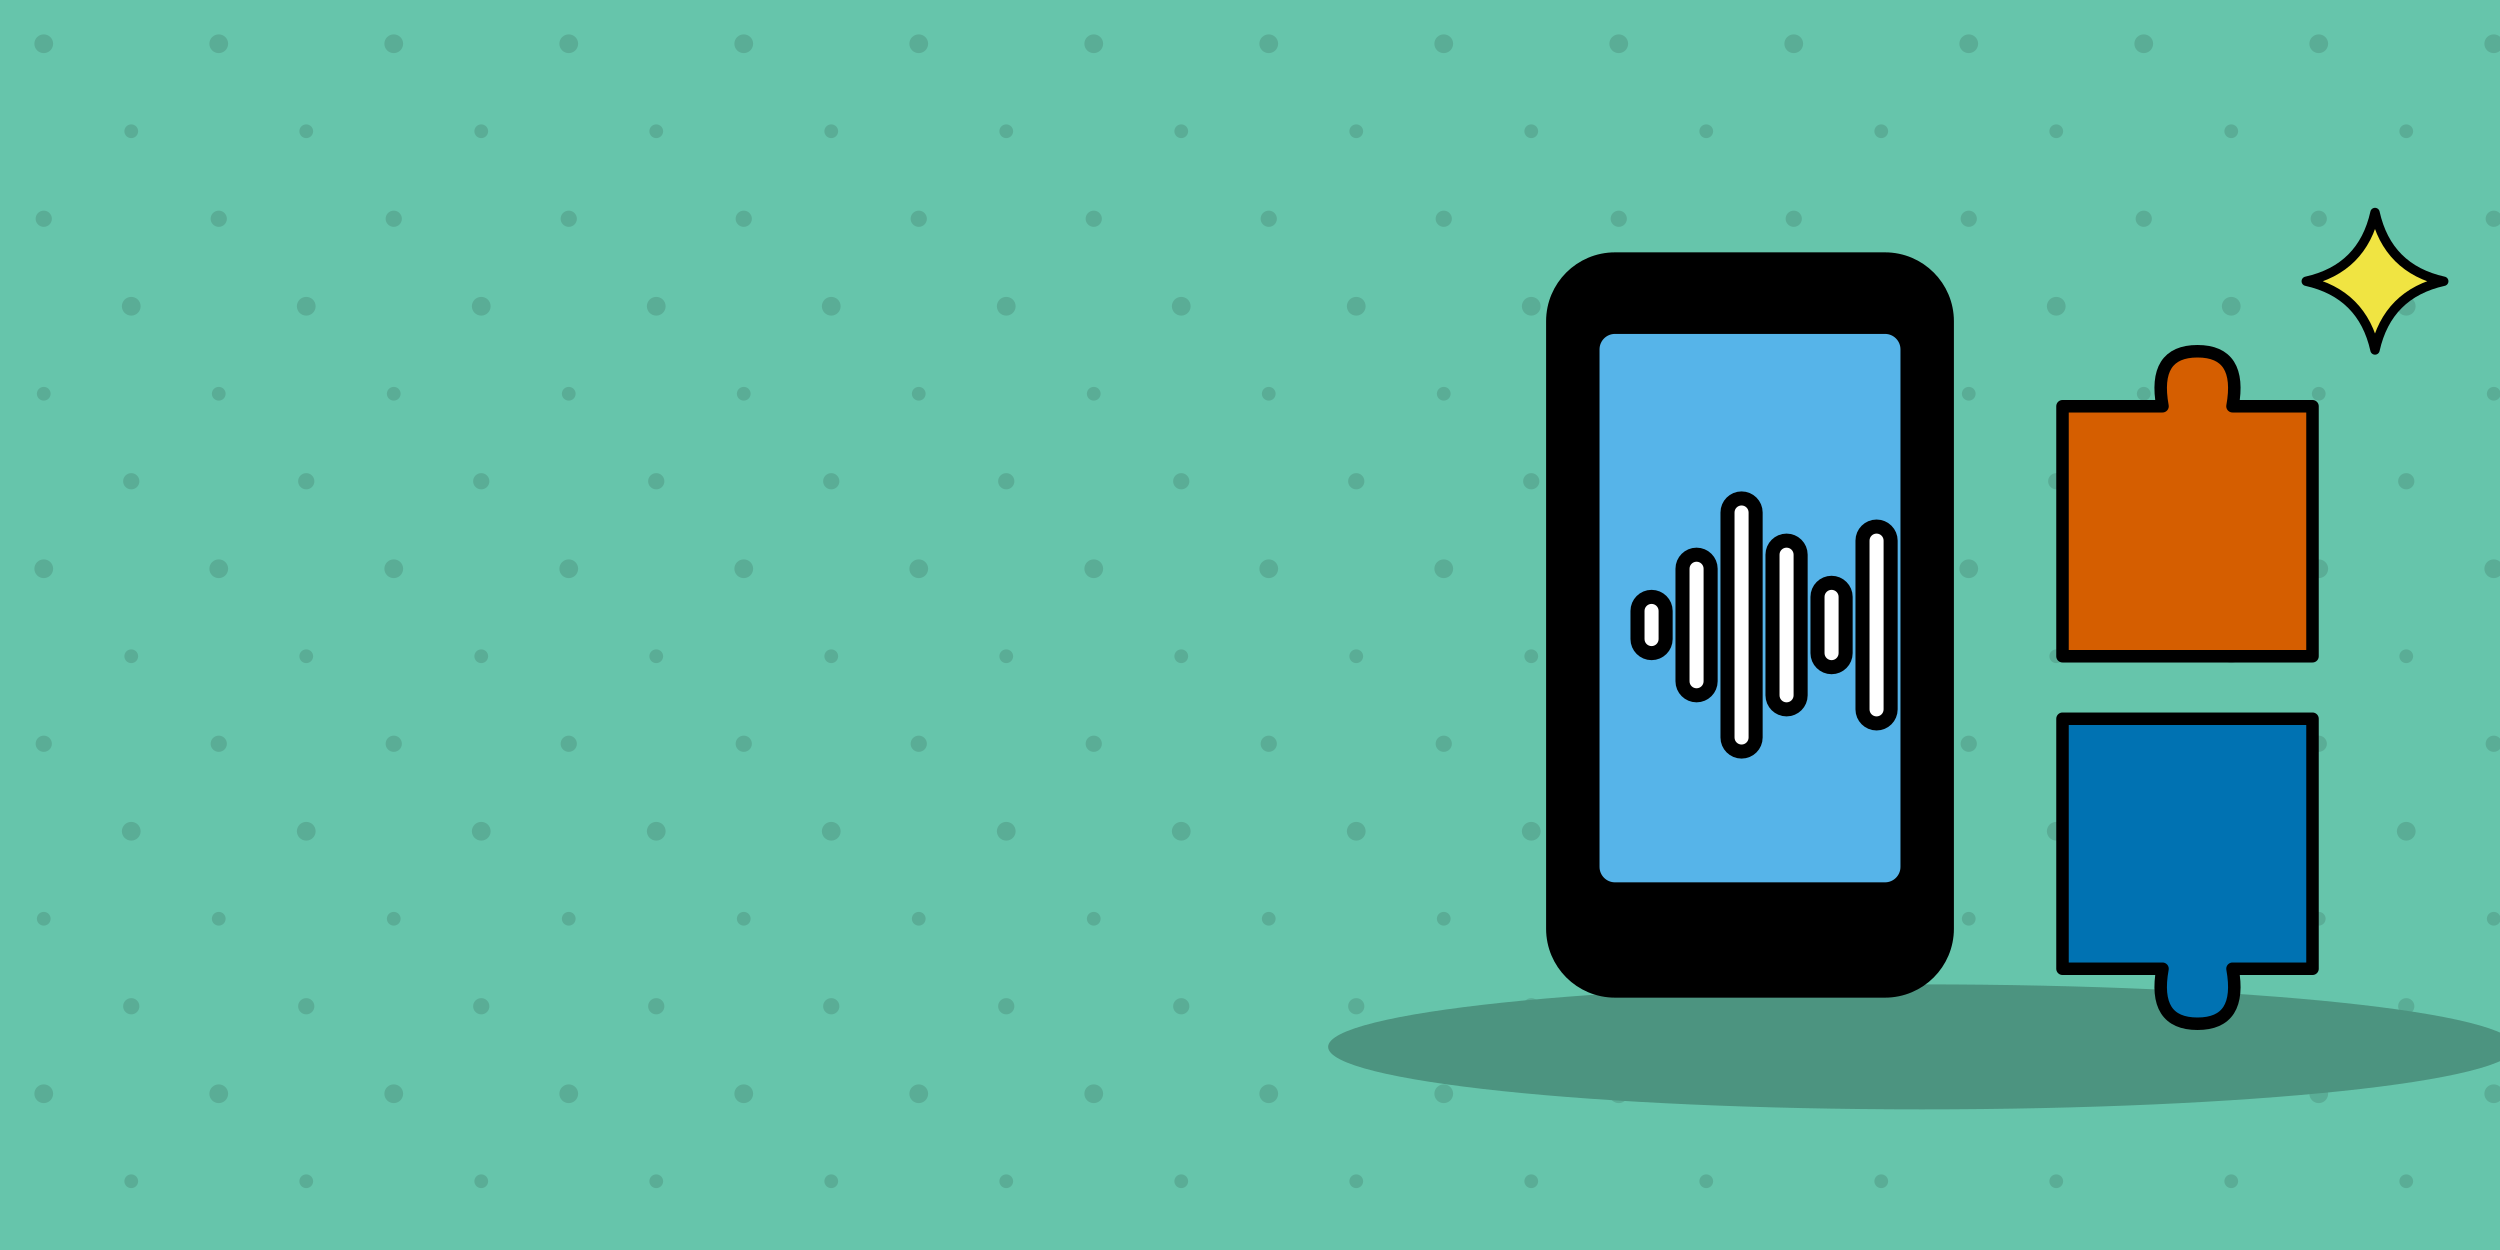
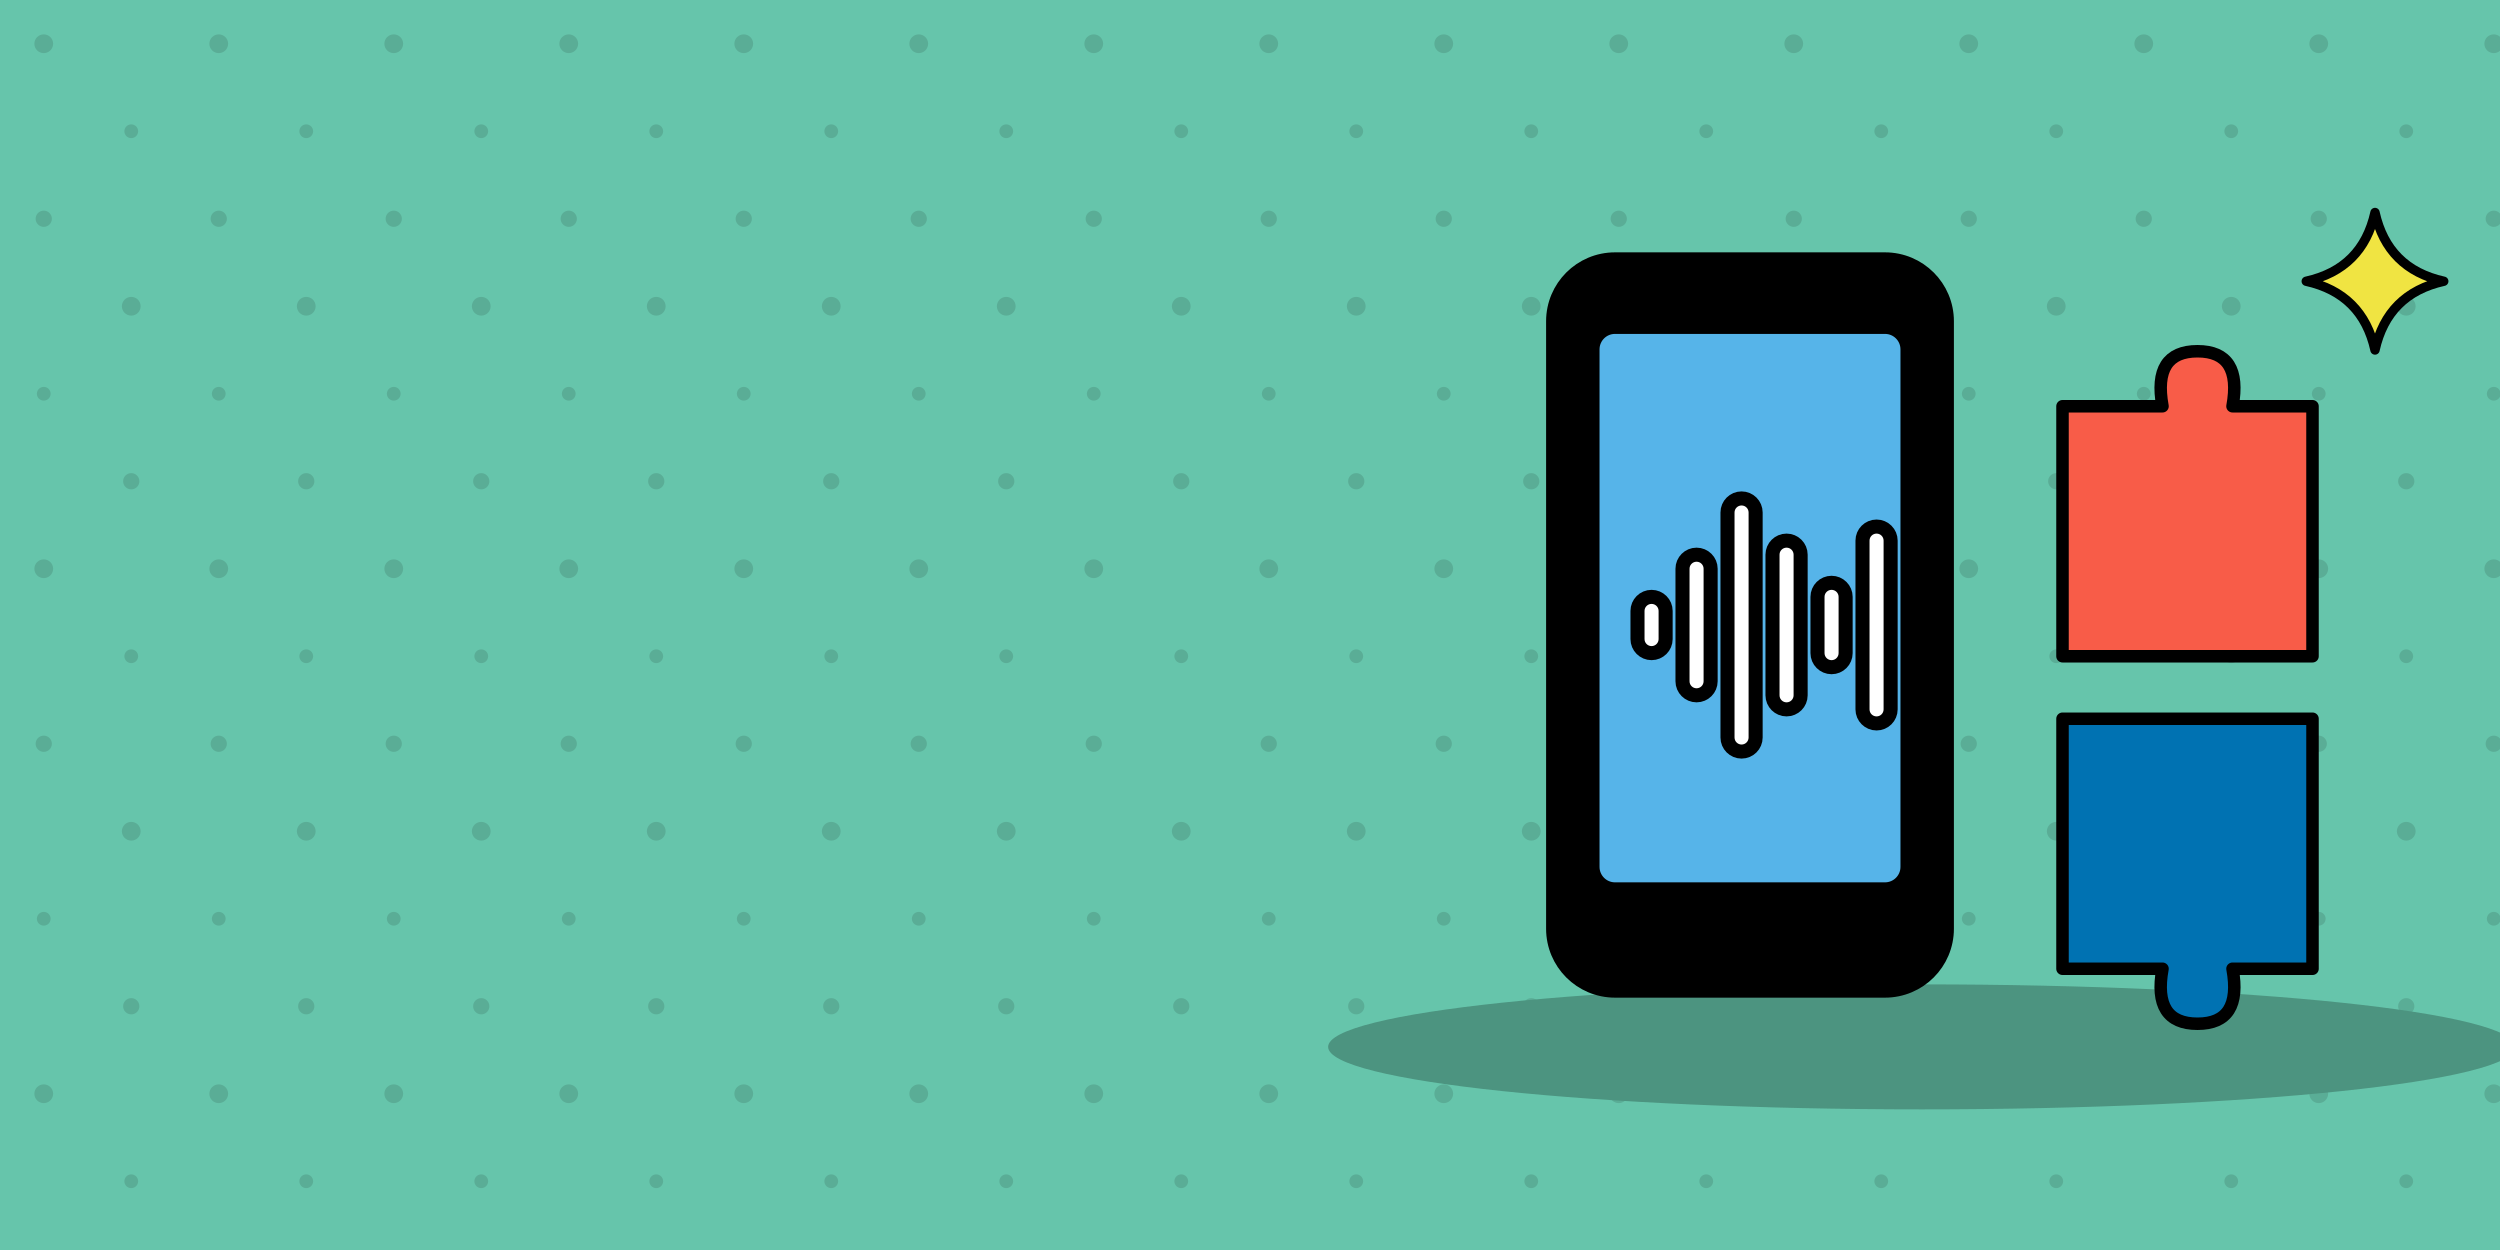
<svg xmlns="http://www.w3.org/2000/svg" viewBox="0 0 800 400" width="800" height="400">
  <rect width="800" height="400" fill="#66C5AB" />
  <g fill="#5AAD96">
    <circle cx="14" cy="14" r="3.0" />
    <circle cx="14" cy="70" r="2.6" />
    <circle cx="14" cy="126" r="2.2" />
    <circle cx="14" cy="182" r="3.0" />
    <circle cx="14" cy="238" r="2.6" />
    <circle cx="14" cy="294" r="2.2" />
    <circle cx="14" cy="350" r="3.0" />
    <circle cx="42" cy="42" r="2.2" />
    <circle cx="42" cy="98" r="3.0" />
    <circle cx="42" cy="154" r="2.6" />
    <circle cx="42" cy="210" r="2.2" />
    <circle cx="42" cy="266" r="3.0" />
    <circle cx="42" cy="322" r="2.6" />
    <circle cx="42" cy="378" r="2.2" />
    <circle cx="70" cy="14" r="3.0" />
    <circle cx="70" cy="70" r="2.6" />
    <circle cx="70" cy="126" r="2.2" />
    <circle cx="70" cy="182" r="3.0" />
    <circle cx="70" cy="238" r="2.6" />
    <circle cx="70" cy="294" r="2.2" />
    <circle cx="70" cy="350" r="3.0" />
    <circle cx="98" cy="42" r="2.2" />
    <circle cx="98" cy="98" r="3.0" />
    <circle cx="98" cy="154" r="2.6" />
    <circle cx="98" cy="210" r="2.2" />
    <circle cx="98" cy="266" r="3.0" />
    <circle cx="98" cy="322" r="2.6" />
    <circle cx="98" cy="378" r="2.2" />
    <circle cx="126" cy="14" r="3.0" />
    <circle cx="126" cy="70" r="2.6" />
    <circle cx="126" cy="126" r="2.2" />
    <circle cx="126" cy="182" r="3.0" />
    <circle cx="126" cy="238" r="2.6" />
    <circle cx="126" cy="294" r="2.2" />
    <circle cx="126" cy="350" r="3.0" />
    <circle cx="154" cy="42" r="2.2" />
    <circle cx="154" cy="98" r="3.0" />
    <circle cx="154" cy="154" r="2.6" />
    <circle cx="154" cy="210" r="2.2" />
    <circle cx="154" cy="266" r="3.0" />
    <circle cx="154" cy="322" r="2.6" />
    <circle cx="154" cy="378" r="2.2" />
    <circle cx="182" cy="14" r="3.0" />
    <circle cx="182" cy="70" r="2.6" />
    <circle cx="182" cy="126" r="2.2" />
    <circle cx="182" cy="182" r="3.0" />
    <circle cx="182" cy="238" r="2.6" />
    <circle cx="182" cy="294" r="2.2" />
    <circle cx="182" cy="350" r="3.0" />
    <circle cx="210" cy="42" r="2.2" />
    <circle cx="210" cy="98" r="3.0" />
    <circle cx="210" cy="154" r="2.6" />
    <circle cx="210" cy="210" r="2.2" />
    <circle cx="210" cy="266" r="3.0" />
    <circle cx="210" cy="322" r="2.6" />
    <circle cx="210" cy="378" r="2.2" />
    <circle cx="238" cy="14" r="3.0" />
    <circle cx="238" cy="70" r="2.6" />
    <circle cx="238" cy="126" r="2.2" />
    <circle cx="238" cy="182" r="3.0" />
    <circle cx="238" cy="238" r="2.6" />
    <circle cx="238" cy="294" r="2.2" />
    <circle cx="238" cy="350" r="3.0" />
    <circle cx="266" cy="42" r="2.2" />
    <circle cx="266" cy="98" r="3.0" />
    <circle cx="266" cy="154" r="2.6" />
    <circle cx="266" cy="210" r="2.2" />
    <circle cx="266" cy="266" r="3.0" />
    <circle cx="266" cy="322" r="2.6" />
    <circle cx="266" cy="378" r="2.2" />
    <circle cx="294" cy="14" r="3.0" />
    <circle cx="294" cy="70" r="2.6" />
    <circle cx="294" cy="126" r="2.2" />
    <circle cx="294" cy="182" r="3.0" />
    <circle cx="294" cy="238" r="2.6" />
    <circle cx="294" cy="294" r="2.2" />
    <circle cx="294" cy="350" r="3.0" />
    <circle cx="322" cy="42" r="2.2" />
    <circle cx="322" cy="98" r="3.0" />
    <circle cx="322" cy="154" r="2.6" />
    <circle cx="322" cy="210" r="2.2" />
    <circle cx="322" cy="266" r="3.0" />
    <circle cx="322" cy="322" r="2.6" />
    <circle cx="322" cy="378" r="2.2" />
    <circle cx="350" cy="14" r="3.0" />
    <circle cx="350" cy="70" r="2.6" />
    <circle cx="350" cy="126" r="2.2" />
    <circle cx="350" cy="182" r="3.0" />
    <circle cx="350" cy="238" r="2.6" />
    <circle cx="350" cy="294" r="2.2" />
    <circle cx="350" cy="350" r="3.0" />
    <circle cx="378" cy="42" r="2.2" />
    <circle cx="378" cy="98" r="3.0" />
    <circle cx="378" cy="154" r="2.6" />
    <circle cx="378" cy="210" r="2.2" />
    <circle cx="378" cy="266" r="3.0" />
    <circle cx="378" cy="322" r="2.6" />
    <circle cx="378" cy="378" r="2.2" />
    <circle cx="406" cy="14" r="3.0" />
    <circle cx="406" cy="70" r="2.6" />
    <circle cx="406" cy="126" r="2.2" />
    <circle cx="406" cy="182" r="3.0" />
    <circle cx="406" cy="238" r="2.6" />
    <circle cx="406" cy="294" r="2.2" />
    <circle cx="406" cy="350" r="3.0" />
    <circle cx="434" cy="42" r="2.2" />
    <circle cx="434" cy="98" r="3.0" />
    <circle cx="434" cy="154" r="2.6" />
    <circle cx="434" cy="210" r="2.2" />
    <circle cx="434" cy="266" r="3.0" />
    <circle cx="434" cy="322" r="2.6" />
    <circle cx="434" cy="378" r="2.2" />
    <circle cx="462" cy="14" r="3.0" />
    <circle cx="462" cy="70" r="2.6" />
    <circle cx="462" cy="126" r="2.2" />
    <circle cx="462" cy="182" r="3.0" />
    <circle cx="462" cy="238" r="2.6" />
    <circle cx="462" cy="294" r="2.2" />
    <circle cx="462" cy="350" r="3.0" />
    <circle cx="490" cy="42" r="2.2" />
    <circle cx="490" cy="98" r="3.0" />
    <circle cx="490" cy="154" r="2.6" />
    <circle cx="490" cy="210" r="2.2" />
    <circle cx="490" cy="266" r="3.0" />
    <circle cx="490" cy="322" r="2.6" />
    <circle cx="490" cy="378" r="2.2" />
    <circle cx="518" cy="14" r="3.0" />
    <circle cx="518" cy="70" r="2.6" />
    <circle cx="518" cy="126" r="2.2" />
    <circle cx="518" cy="182" r="3.0" />
    <circle cx="518" cy="238" r="2.6" />
    <circle cx="518" cy="294" r="2.2" />
    <circle cx="518" cy="350" r="3.0" />
    <circle cx="546" cy="42" r="2.2" />
    <circle cx="546" cy="98" r="3.0" />
    <circle cx="546" cy="154" r="2.6" />
    <circle cx="546" cy="210" r="2.2" />
    <circle cx="546" cy="266" r="3.0" />
    <circle cx="546" cy="322" r="2.6" />
    <circle cx="546" cy="378" r="2.2" />
    <circle cx="574" cy="14" r="3.0" />
    <circle cx="574" cy="70" r="2.6" />
    <circle cx="574" cy="126" r="2.2" />
    <circle cx="574" cy="182" r="3.0" />
    <circle cx="574" cy="238" r="2.6" />
    <circle cx="574" cy="294" r="2.2" />
    <circle cx="574" cy="350" r="3.0" />
    <circle cx="602" cy="42" r="2.2" />
    <circle cx="602" cy="98" r="3.0" />
    <circle cx="602" cy="154" r="2.6" />
    <circle cx="602" cy="210" r="2.2" />
    <circle cx="602" cy="266" r="3.0" />
    <circle cx="602" cy="322" r="2.6" />
    <circle cx="602" cy="378" r="2.2" />
    <circle cx="630" cy="14" r="3.0" />
    <circle cx="630" cy="70" r="2.6" />
    <circle cx="630" cy="126" r="2.2" />
    <circle cx="630" cy="182" r="3.0" />
    <circle cx="630" cy="238" r="2.6" />
    <circle cx="630" cy="294" r="2.2" />
    <circle cx="630" cy="350" r="3.0" />
    <circle cx="658" cy="42" r="2.2" />
    <circle cx="658" cy="98" r="3.0" />
    <circle cx="658" cy="154" r="2.6" />
    <circle cx="658" cy="210" r="2.2" />
    <circle cx="658" cy="266" r="3.0" />
    <circle cx="658" cy="322" r="2.6" />
    <circle cx="658" cy="378" r="2.2" />
    <circle cx="686" cy="14" r="3.0" />
    <circle cx="686" cy="70" r="2.6" />
    <circle cx="686" cy="126" r="2.2" />
    <circle cx="686" cy="182" r="3.0" />
    <circle cx="686" cy="238" r="2.6" />
    <circle cx="686" cy="294" r="2.2" />
    <circle cx="686" cy="350" r="3.0" />
    <circle cx="714" cy="42" r="2.2" />
    <circle cx="714" cy="98" r="3.0" />
    <circle cx="714" cy="154" r="2.6" />
    <circle cx="714" cy="210" r="2.2" />
    <circle cx="714" cy="266" r="3.0" />
    <circle cx="714" cy="322" r="2.6" />
    <circle cx="714" cy="378" r="2.2" />
    <circle cx="742" cy="14" r="3.0" />
    <circle cx="742" cy="70" r="2.6" />
    <circle cx="742" cy="126" r="2.2" />
    <circle cx="742" cy="182" r="3.0" />
    <circle cx="742" cy="238" r="2.6" />
    <circle cx="742" cy="294" r="2.2" />
    <circle cx="742" cy="350" r="3.0" />
    <circle cx="770" cy="42" r="2.2" />
    <circle cx="770" cy="98" r="3.0" />
    <circle cx="770" cy="154" r="2.6" />
    <circle cx="770" cy="210" r="2.2" />
    <circle cx="770" cy="266" r="3.0" />
    <circle cx="770" cy="322" r="2.6" />
    <circle cx="770" cy="378" r="2.2" />
    <circle cx="798" cy="14" r="3.0" />
    <circle cx="798" cy="70" r="2.6" />
    <circle cx="798" cy="126" r="2.2" />
    <circle cx="798" cy="182" r="3.0" />
    <circle cx="798" cy="238" r="2.6" />
    <circle cx="798" cy="294" r="2.2" />
    <circle cx="798" cy="350" r="3.0" />
  </g>
  <ellipse cx="615" cy="335" rx="190" ry="20" fill="#4C9480" />
  <g transform="translate(560 200) rotate(0) scale(0.9)">
    <rect x="-70" y="-130" width="140" height="260" rx="22" fill="#000" stroke="#000" stroke-width="5" stroke-linejoin="round" stroke-linecap="round" />
    <rect x="-56" y="-106" width="112" height="200" rx="8" fill="#56B4E9" stroke="#000" stroke-width="5" stroke-linejoin="round" stroke-linecap="round" />
    <rect x="-20" y="106" width="40" height="10" rx="5" fill="#000" stroke="#000" stroke-width="5" stroke-linejoin="round" stroke-linecap="round" />
    <rect x="-40" y="-10.0" width="10" height="20" rx="5" fill="#FFFFFF" stroke="#000" stroke-width="5" stroke-linejoin="round" stroke-linecap="round" />
    <rect x="-24" y="-25.0" width="10" height="50" rx="5" fill="#FFFFFF" stroke="#000" stroke-width="5" stroke-linejoin="round" stroke-linecap="round" />
    <rect x="-8" y="-45.0" width="10" height="90" rx="5" fill="#FFFFFF" stroke="#000" stroke-width="5" stroke-linejoin="round" stroke-linecap="round" />
    <rect x="8" y="-30.0" width="10" height="60" rx="5" fill="#FFFFFF" stroke="#000" stroke-width="5" stroke-linejoin="round" stroke-linecap="round" />
    <rect x="24" y="-15.0" width="10" height="30" rx="5" fill="#FFFFFF" stroke="#000" stroke-width="5" stroke-linejoin="round" stroke-linecap="round" />
    <rect x="40" y="-35.0" width="10" height="70" rx="5" fill="#FFFFFF" stroke="#000" stroke-width="5" stroke-linejoin="round" stroke-linecap="round" />
  </g>
  <g transform="translate(700 170) rotate(0) scale(0.8)">
-     <path d="M-50 -50 H-10 Q-14 -72 4 -72 Q22 -72 18 -50 H50 V50 H-50 Z" fill="#D55E00" stroke="#000" stroke-width="5" stroke-linejoin="round" stroke-linecap="round" />
+     <path d="M-50 -50 H-10 Q-14 -72 4 -72 Q22 -72 18 -50 H50 V50 H-50 Z" fill="#F85C48" stroke="#000" stroke-width="5" stroke-linejoin="round" stroke-linecap="round" />
  </g>
  <g transform="translate(700 270) rotate(0) scale(0.8)">
    <path d="M-50 -50 H50 V50 H18 Q22 72 4 72 Q-14 72 -10 50 H-50 Z" fill="#0072B2" stroke="#000" stroke-width="5" stroke-linejoin="round" stroke-linecap="round" />
  </g>
  <g transform="translate(760 90) rotate(0) scale(1)">
    <path d="M0 -22 Q4 -4 22 0 Q4 4 0 22 Q-4 4 -22 0 Q-4 -4 0 -22 Z" fill="#F0E442" stroke="#000" stroke-width="3" stroke-linejoin="round" stroke-linecap="round" />
  </g>
</svg>
